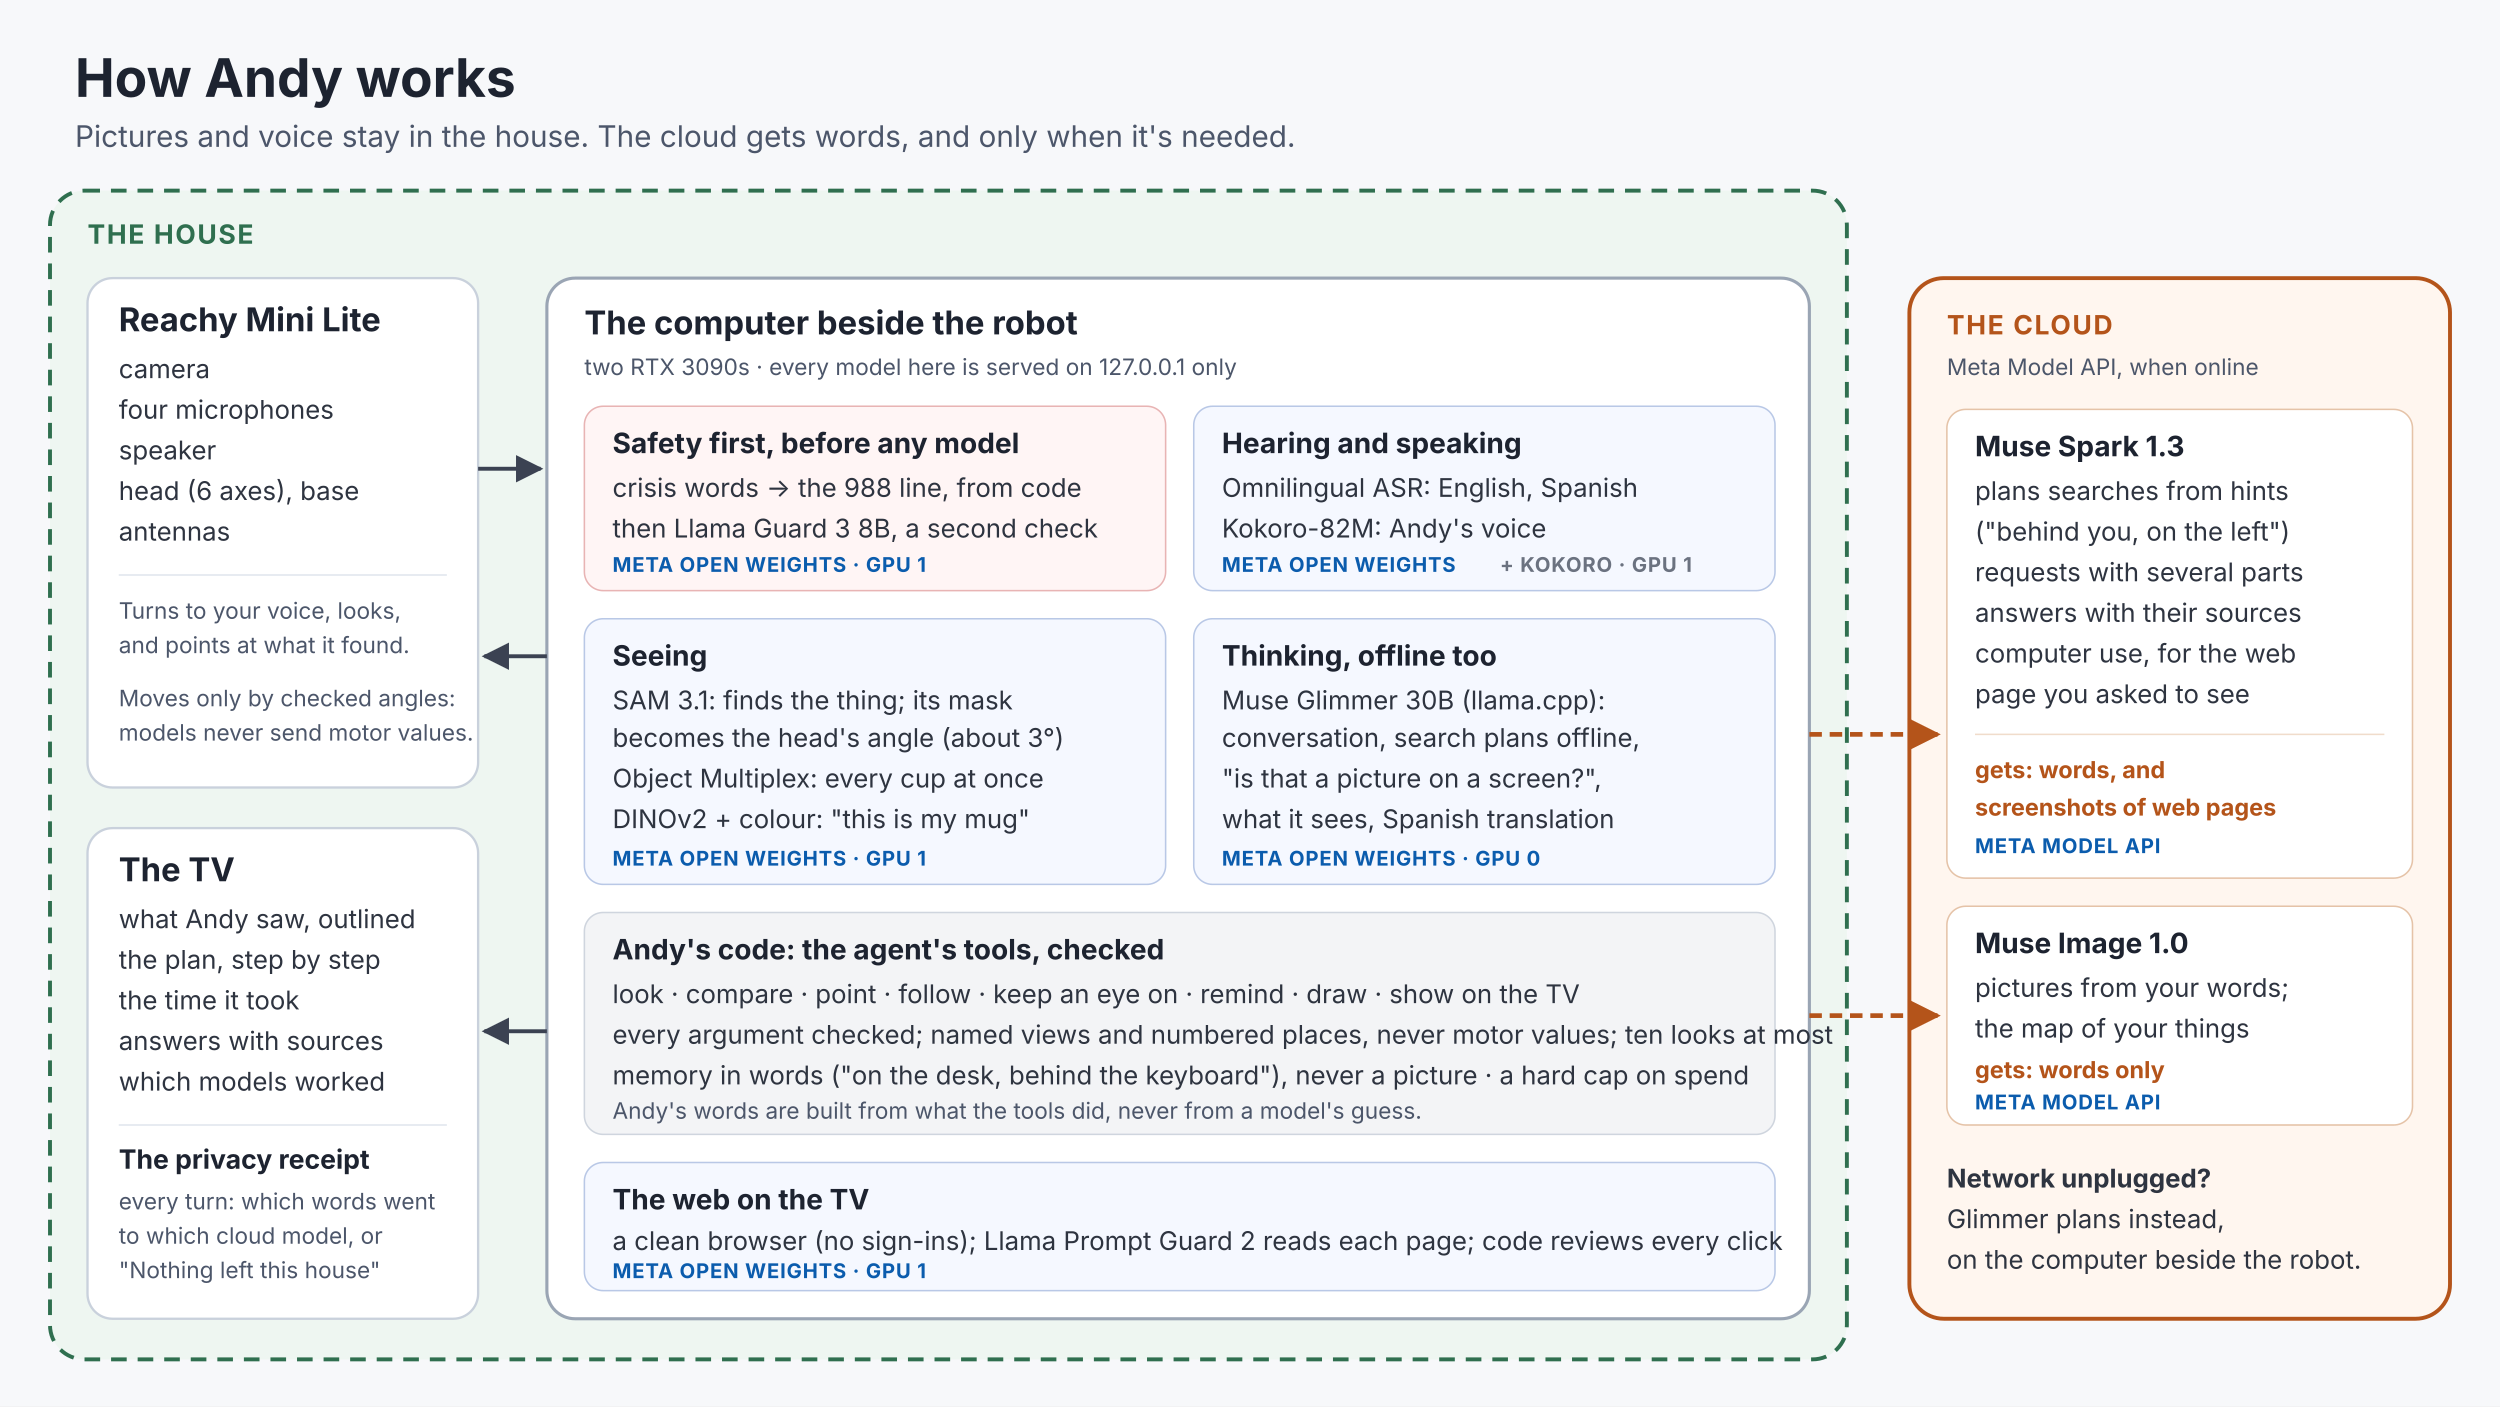
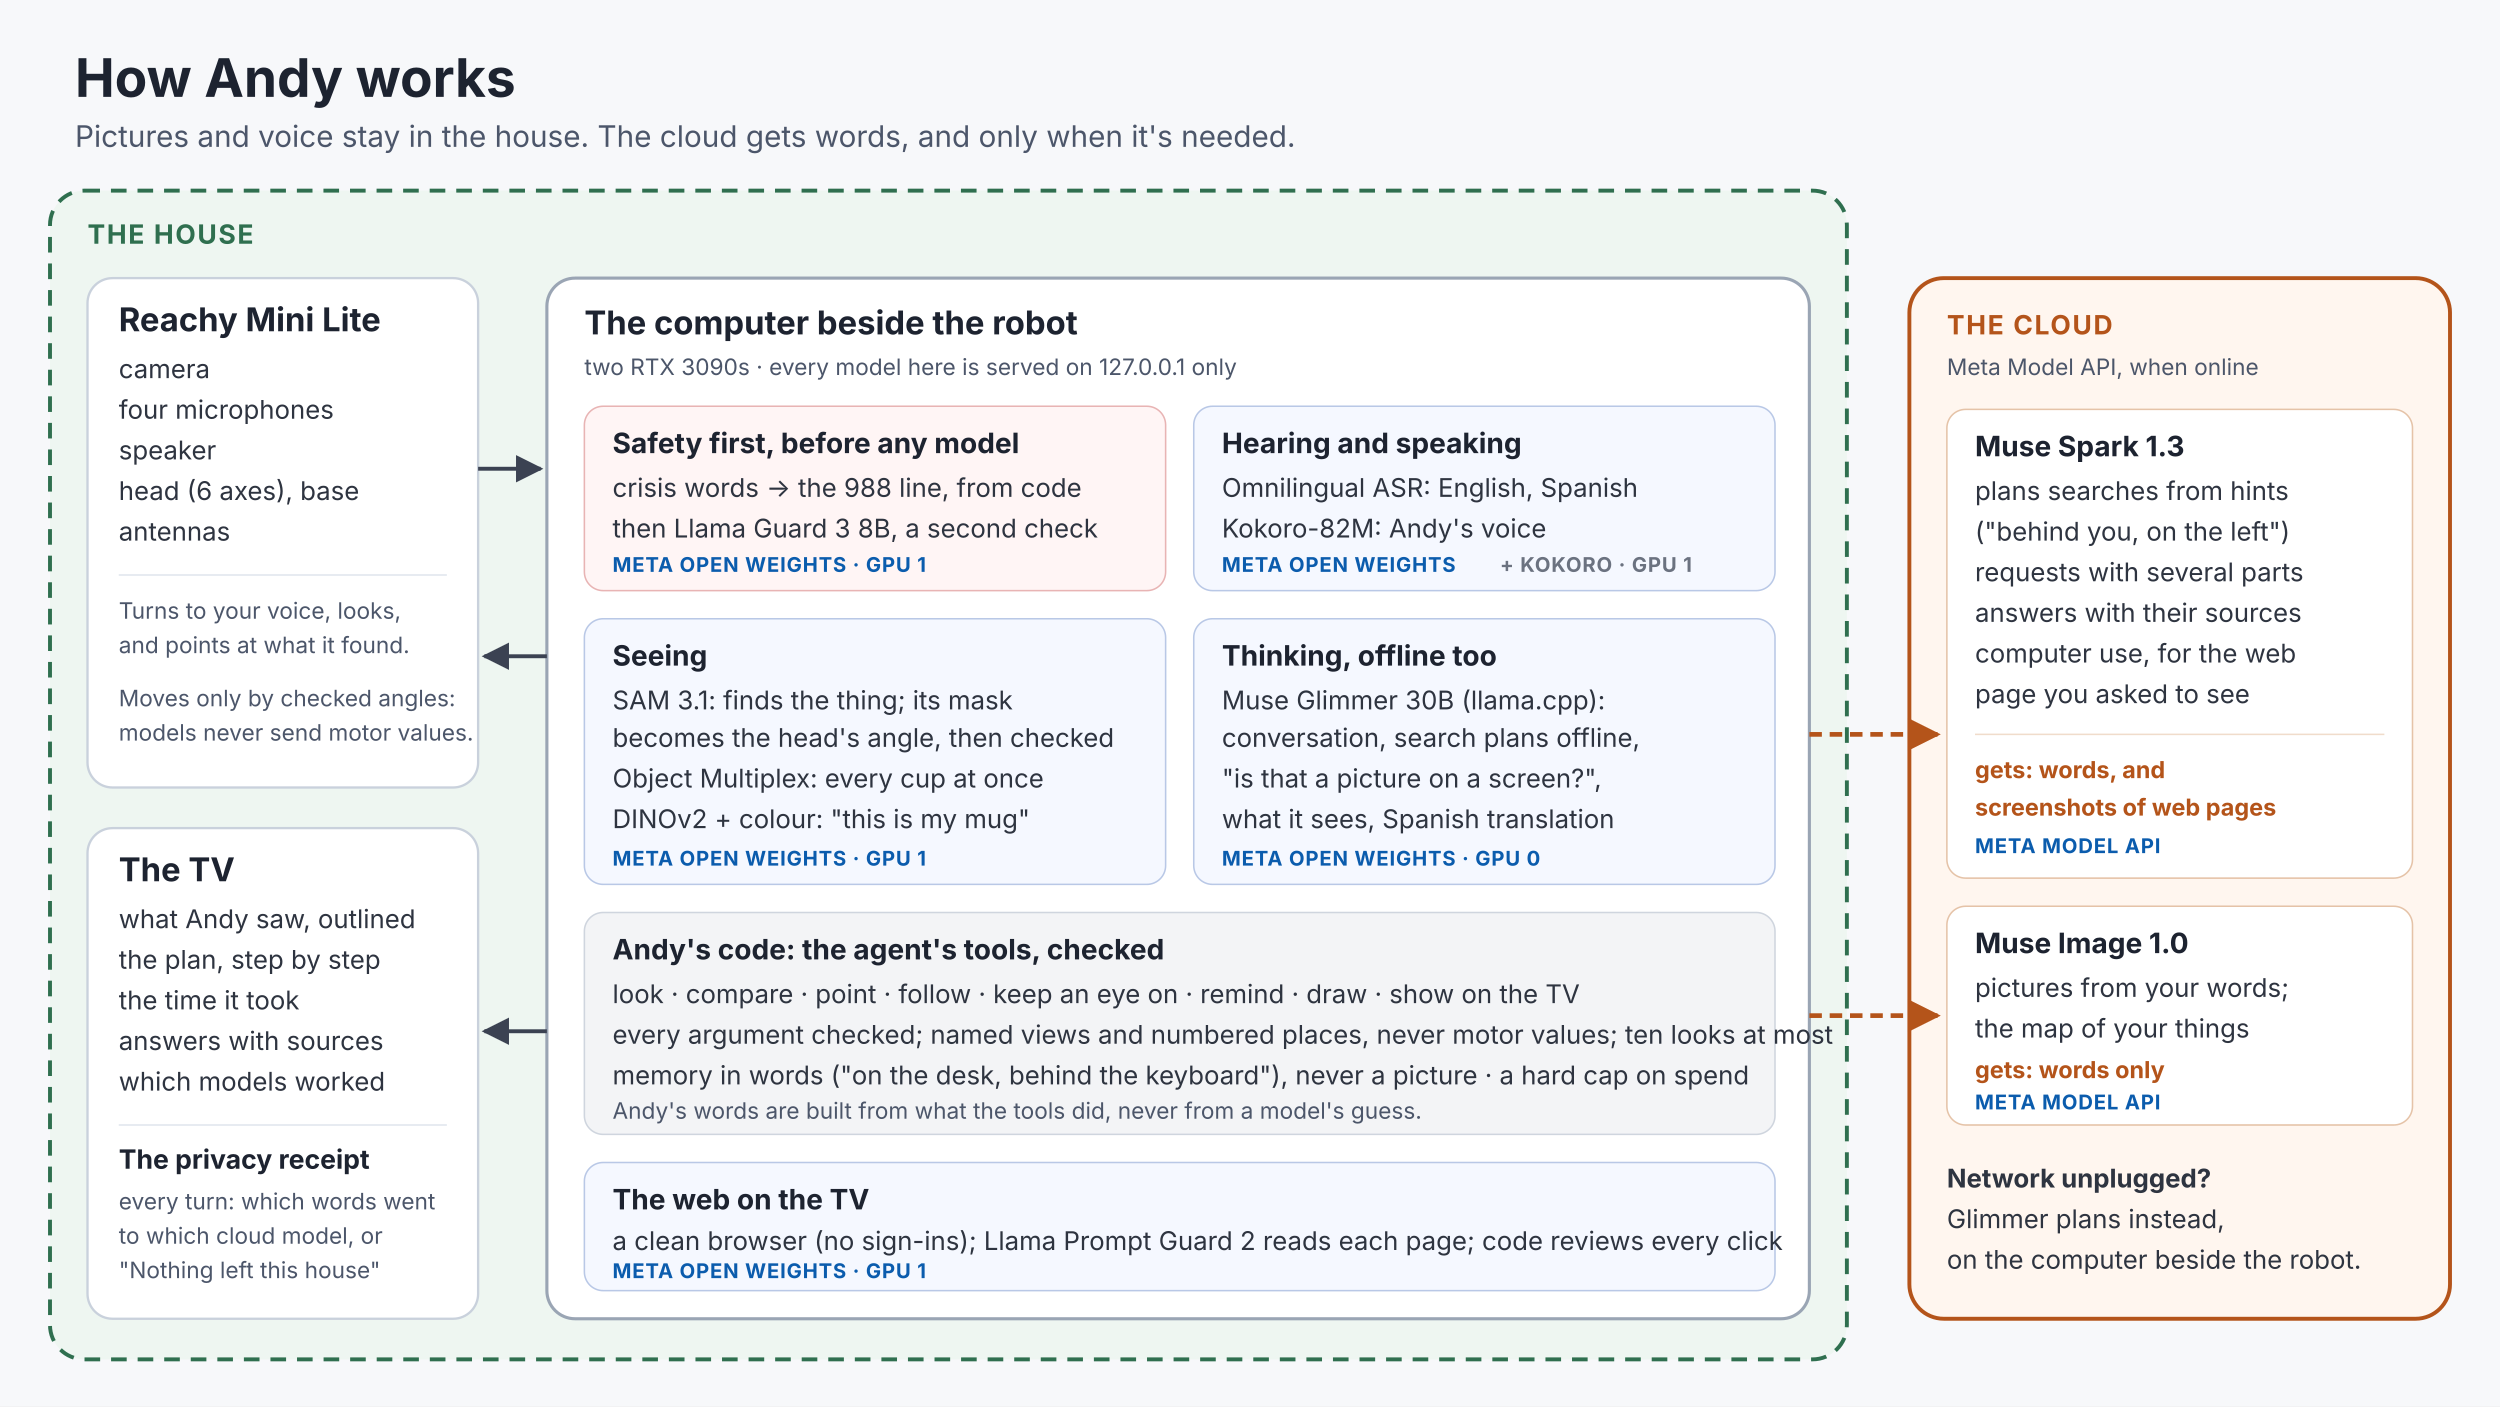
<svg xmlns="http://www.w3.org/2000/svg" viewBox="0 0 1600 900" width="1600" height="900" font-family="Atkinson Hyperlegible Next, Atkinson Hyperlegible, Inter, Helvetica, Arial, sans-serif">
  <defs>
    <marker id="arrow" viewBox="0 0 10 10" refX="9" refY="5" markerWidth="7" markerHeight="7" orient="auto-start-reverse">
      <path d="M0,0 L10,5 L0,10 z" fill="#3b4252" />
    </marker>
    <marker id="arrow-cloud" viewBox="0 0 10 10" refX="9" refY="5" markerWidth="7" markerHeight="7" orient="auto-start-reverse">
      <path d="M0,0 L10,5 L0,10 z" fill="#b4541a" />
    </marker>
  </defs>
  <style>
    .title { font-size: 34px; font-weight: 700; fill: #1d2330; }
    .sub { font-size: 19px; fill: #4c566a; }
    .h { font-size: 21px; font-weight: 700; fill: #1d2330; }
    .t { font-size: 16.5px; fill: #2e3440; }
    .s { font-size: 14.5px; fill: #4c566a; }
    .meta { font-size: 13px; font-weight: 700; fill: #0b5cad; letter-spacing: 0.04em; }
    .other { font-size: 13px; font-weight: 700; fill: #6b7280; letter-spacing: 0.04em; }
    .lab { font-size: 15px; fill: #3b4252; }
    .labc { font-size: 15px; fill: #b4541a; font-weight: 700; }
    .house { font-size: 17px; font-weight: 700; fill: #2f6f4f; letter-spacing: 0.06em; }
    .cloudh { font-size: 17px; font-weight: 700; fill: #b4541a; letter-spacing: 0.06em; }
  </style>
  <rect width="1600" height="900" fill="#f7f8fa" />
  <text x="48" y="62" class="title">How Andy works</text>
  <text x="48" y="94" class="sub">Pictures and voice stay in the house. The cloud gets words, and only when it's needed.</text>
  <rect x="32" y="122" width="1150" height="748" rx="22" fill="#eef6f1" stroke="#2f6f4f" stroke-width="2.5" stroke-dasharray="10 7" />
  <text x="56" y="156" class="house">THE HOUSE</text>
  <rect x="56" y="178" width="250" height="326" rx="16" fill="#ffffff" stroke="#c9d1dc" stroke-width="1.5" />
  <text x="76" y="212" class="h">Reachy Mini Lite</text>
  <text x="76" y="242" class="t">camera</text>
  <text x="76" y="268" class="t">four microphones</text>
  <text x="76" y="294" class="t">speaker</text>
  <text x="76" y="320" class="t">head (6 axes), base</text>
  <text x="76" y="346" class="t">antennas</text>
  <line x1="76" y1="368" x2="286" y2="368" stroke="#e1e6ed" />
  <text x="76" y="396" class="s">Turns to your voice, looks,</text>
  <text x="76" y="418" class="s">and points at what it found.</text>
  <text x="76" y="452" class="s">Moves only by checked angles:</text>
  <text x="76" y="474" class="s">models never send motor values.</text>
  <rect x="56" y="530" width="250" height="314" rx="16" fill="#ffffff" stroke="#c9d1dc" stroke-width="1.5" />
  <text x="76" y="564" class="h">The TV</text>
  <text x="76" y="594" class="t">what Andy saw, outlined</text>
  <text x="76" y="620" class="t">the plan, step by step</text>
  <text x="76" y="646" class="t">the time it took</text>
  <text x="76" y="672" class="t">answers with sources</text>
  <text x="76" y="698" class="t">which models worked</text>
  <line x1="76" y1="720" x2="286" y2="720" stroke="#e1e6ed" />
  <text x="76" y="748" class="h" style="font-size:17px">The privacy receipt</text>
  <text x="76" y="774" class="s">every turn: which words went</text>
  <text x="76" y="796" class="s">to which cloud model, or</text>
  <text x="76" y="818" class="s">"Nothing left this house"</text>
  <rect x="350" y="178" width="808" height="666" rx="18" fill="#ffffff" stroke="#9aa5b4" stroke-width="2" />
  <text x="374" y="214" class="h">The computer beside the robot</text>
  <text x="374" y="240" class="s">two RTX 3090s · every model here is served on 127.0.0.1 only</text>
  <rect x="374" y="260" width="372" height="118" rx="12" fill="#fff5f5" stroke="#e8b4b4" />
  <text x="392" y="290" class="h" style="font-size:18px">Safety first, before any model</text>
  <text x="392" y="318" class="t">crisis words → the 988 line, from code</text>
  <text x="392" y="344" class="t">then Llama Guard 3 8B, a second check</text>
  <text x="392" y="366" class="meta">META OPEN WEIGHTS · GPU 1</text>
  <rect x="764" y="260" width="372" height="118" rx="12" fill="#f5f8ff" stroke="#b9c8e6" />
  <text x="782" y="290" class="h" style="font-size:18px">Hearing and speaking</text>
  <text x="782" y="318" class="t">Omnilingual ASR: English, Spanish</text>
  <text x="782" y="344" class="t">Kokoro-82M: Andy's voice</text>
  <text x="782" y="366" class="meta">META OPEN WEIGHTS</text>
  <text x="960" y="366" class="other">+ KOKORO · GPU 1</text>
  <rect x="374" y="396" width="372" height="170" rx="12" fill="#f5f8ff" stroke="#b9c8e6" />
  <text x="392" y="426" class="h" style="font-size:18px">Seeing</text>
  <text x="392" y="454" class="t">SAM 3.1: finds the thing; its mask</text>
-   <text x="392" y="478" class="t">becomes the head's angle (about 3°)</text>
+   <text x="392" y="478" class="t">becomes the head's angle, then checked</text>
  <text x="392" y="504" class="t">Object Multiplex: every cup at once</text>
  <text x="392" y="530" class="t">DINOv2 + colour: "this is my mug"</text>
  <text x="392" y="554" class="meta">META OPEN WEIGHTS · GPU 1</text>
  <rect x="764" y="396" width="372" height="170" rx="12" fill="#f5f8ff" stroke="#b9c8e6" />
  <text x="782" y="426" class="h" style="font-size:18px">Thinking, offline too</text>
  <text x="782" y="454" class="t">Muse Glimmer 30B (llama.cpp):</text>
  <text x="782" y="478" class="t">conversation, search plans offline,</text>
  <text x="782" y="504" class="t">"is that a picture on a screen?",</text>
  <text x="782" y="530" class="t">what it sees, Spanish translation</text>
  <text x="782" y="554" class="meta">META OPEN WEIGHTS · GPU 0</text>
  <rect x="374" y="584" width="762" height="142" rx="12" fill="#f3f4f6" stroke="#cfd5de" />
  <text x="392" y="614" class="h" style="font-size:18px">Andy's code: the agent's tools, checked</text>
  <text x="392" y="642" class="t">look · compare · point · follow · keep an eye on · remind · draw · show on the TV</text>
  <text x="392" y="668" class="t">every argument checked; named views and numbered places, never motor values; ten looks at most</text>
  <text x="392" y="694" class="t">memory in words ("on the desk, behind the keyboard"), never a picture · a hard cap on spend</text>
  <text x="392" y="716" class="s">Andy's words are built from what the tools did, never from a model's guess.</text>
  <rect x="374" y="744" width="762" height="82" rx="12" fill="#f5f8ff" stroke="#b9c8e6" />
  <text x="392" y="774" class="h" style="font-size:18px">The web on the TV</text>
  <text x="392" y="800" class="t">a clean browser (no sign-ins); Llama Prompt Guard 2 reads each page; code reviews every click</text>
  <text x="392" y="818" class="meta">META OPEN WEIGHTS · GPU 1</text>
  <line x1="306" y1="300" x2="346" y2="300" stroke="#3b4252" stroke-width="2.5" marker-end="url(#arrow)" />
  <line x1="350" y1="420" x2="310" y2="420" stroke="#3b4252" stroke-width="2.5" marker-end="url(#arrow)" />
  <line x1="350" y1="660" x2="310" y2="660" stroke="#3b4252" stroke-width="2.5" marker-end="url(#arrow)" />
  <rect x="1222" y="178" width="346" height="666" rx="22" fill="#fff6ef" stroke="#b4541a" stroke-width="2.5" />
  <text x="1246" y="214" class="cloudh">THE CLOUD</text>
  <text x="1246" y="240" class="s">Meta Model API, when online</text>
  <rect x="1246" y="262" width="298" height="300" rx="12" fill="#ffffff" stroke="#e5c3a8" />
  <text x="1264" y="292" class="h" style="font-size:18px">Muse Spark 1.3</text>
  <text x="1264" y="320" class="t">plans searches from hints</text>
  <text x="1264" y="346" class="t">("behind you, on the left")</text>
  <text x="1264" y="372" class="t">requests with several parts</text>
  <text x="1264" y="398" class="t">answers with their sources</text>
  <text x="1264" y="424" class="t">computer use, for the web</text>
  <text x="1264" y="450" class="t">page you asked to see</text>
  <line x1="1264" y1="470" x2="1526" y2="470" stroke="#f0dccb" />
  <text x="1264" y="498" class="labc">gets: words, and</text>
  <text x="1264" y="522" class="labc">screenshots of web pages</text>
  <text x="1264" y="546" class="meta">META MODEL API</text>
  <rect x="1246" y="580" width="298" height="140" rx="12" fill="#ffffff" stroke="#e5c3a8" />
  <text x="1264" y="610" class="h" style="font-size:18px">Muse Image 1.0</text>
  <text x="1264" y="638" class="t">pictures from your words;</text>
  <text x="1264" y="664" class="t">the map of your things</text>
  <text x="1264" y="690" class="labc">gets: words only</text>
  <text x="1264" y="710" class="meta">META MODEL API</text>
  <text x="1246" y="760" class="t" style="font-weight:700">Network unplugged?</text>
  <text x="1246" y="786" class="t">Glimmer plans instead,</text>
  <text x="1246" y="812" class="t">on the computer beside the robot.</text>
  <line x1="1158" y1="470" x2="1240" y2="470" stroke="#b4541a" stroke-width="3" marker-end="url(#arrow-cloud)" stroke-dasharray="8 5" />
  <line x1="1158" y1="650" x2="1240" y2="650" stroke="#b4541a" stroke-width="3" marker-end="url(#arrow-cloud)" stroke-dasharray="8 5" />
</svg>
